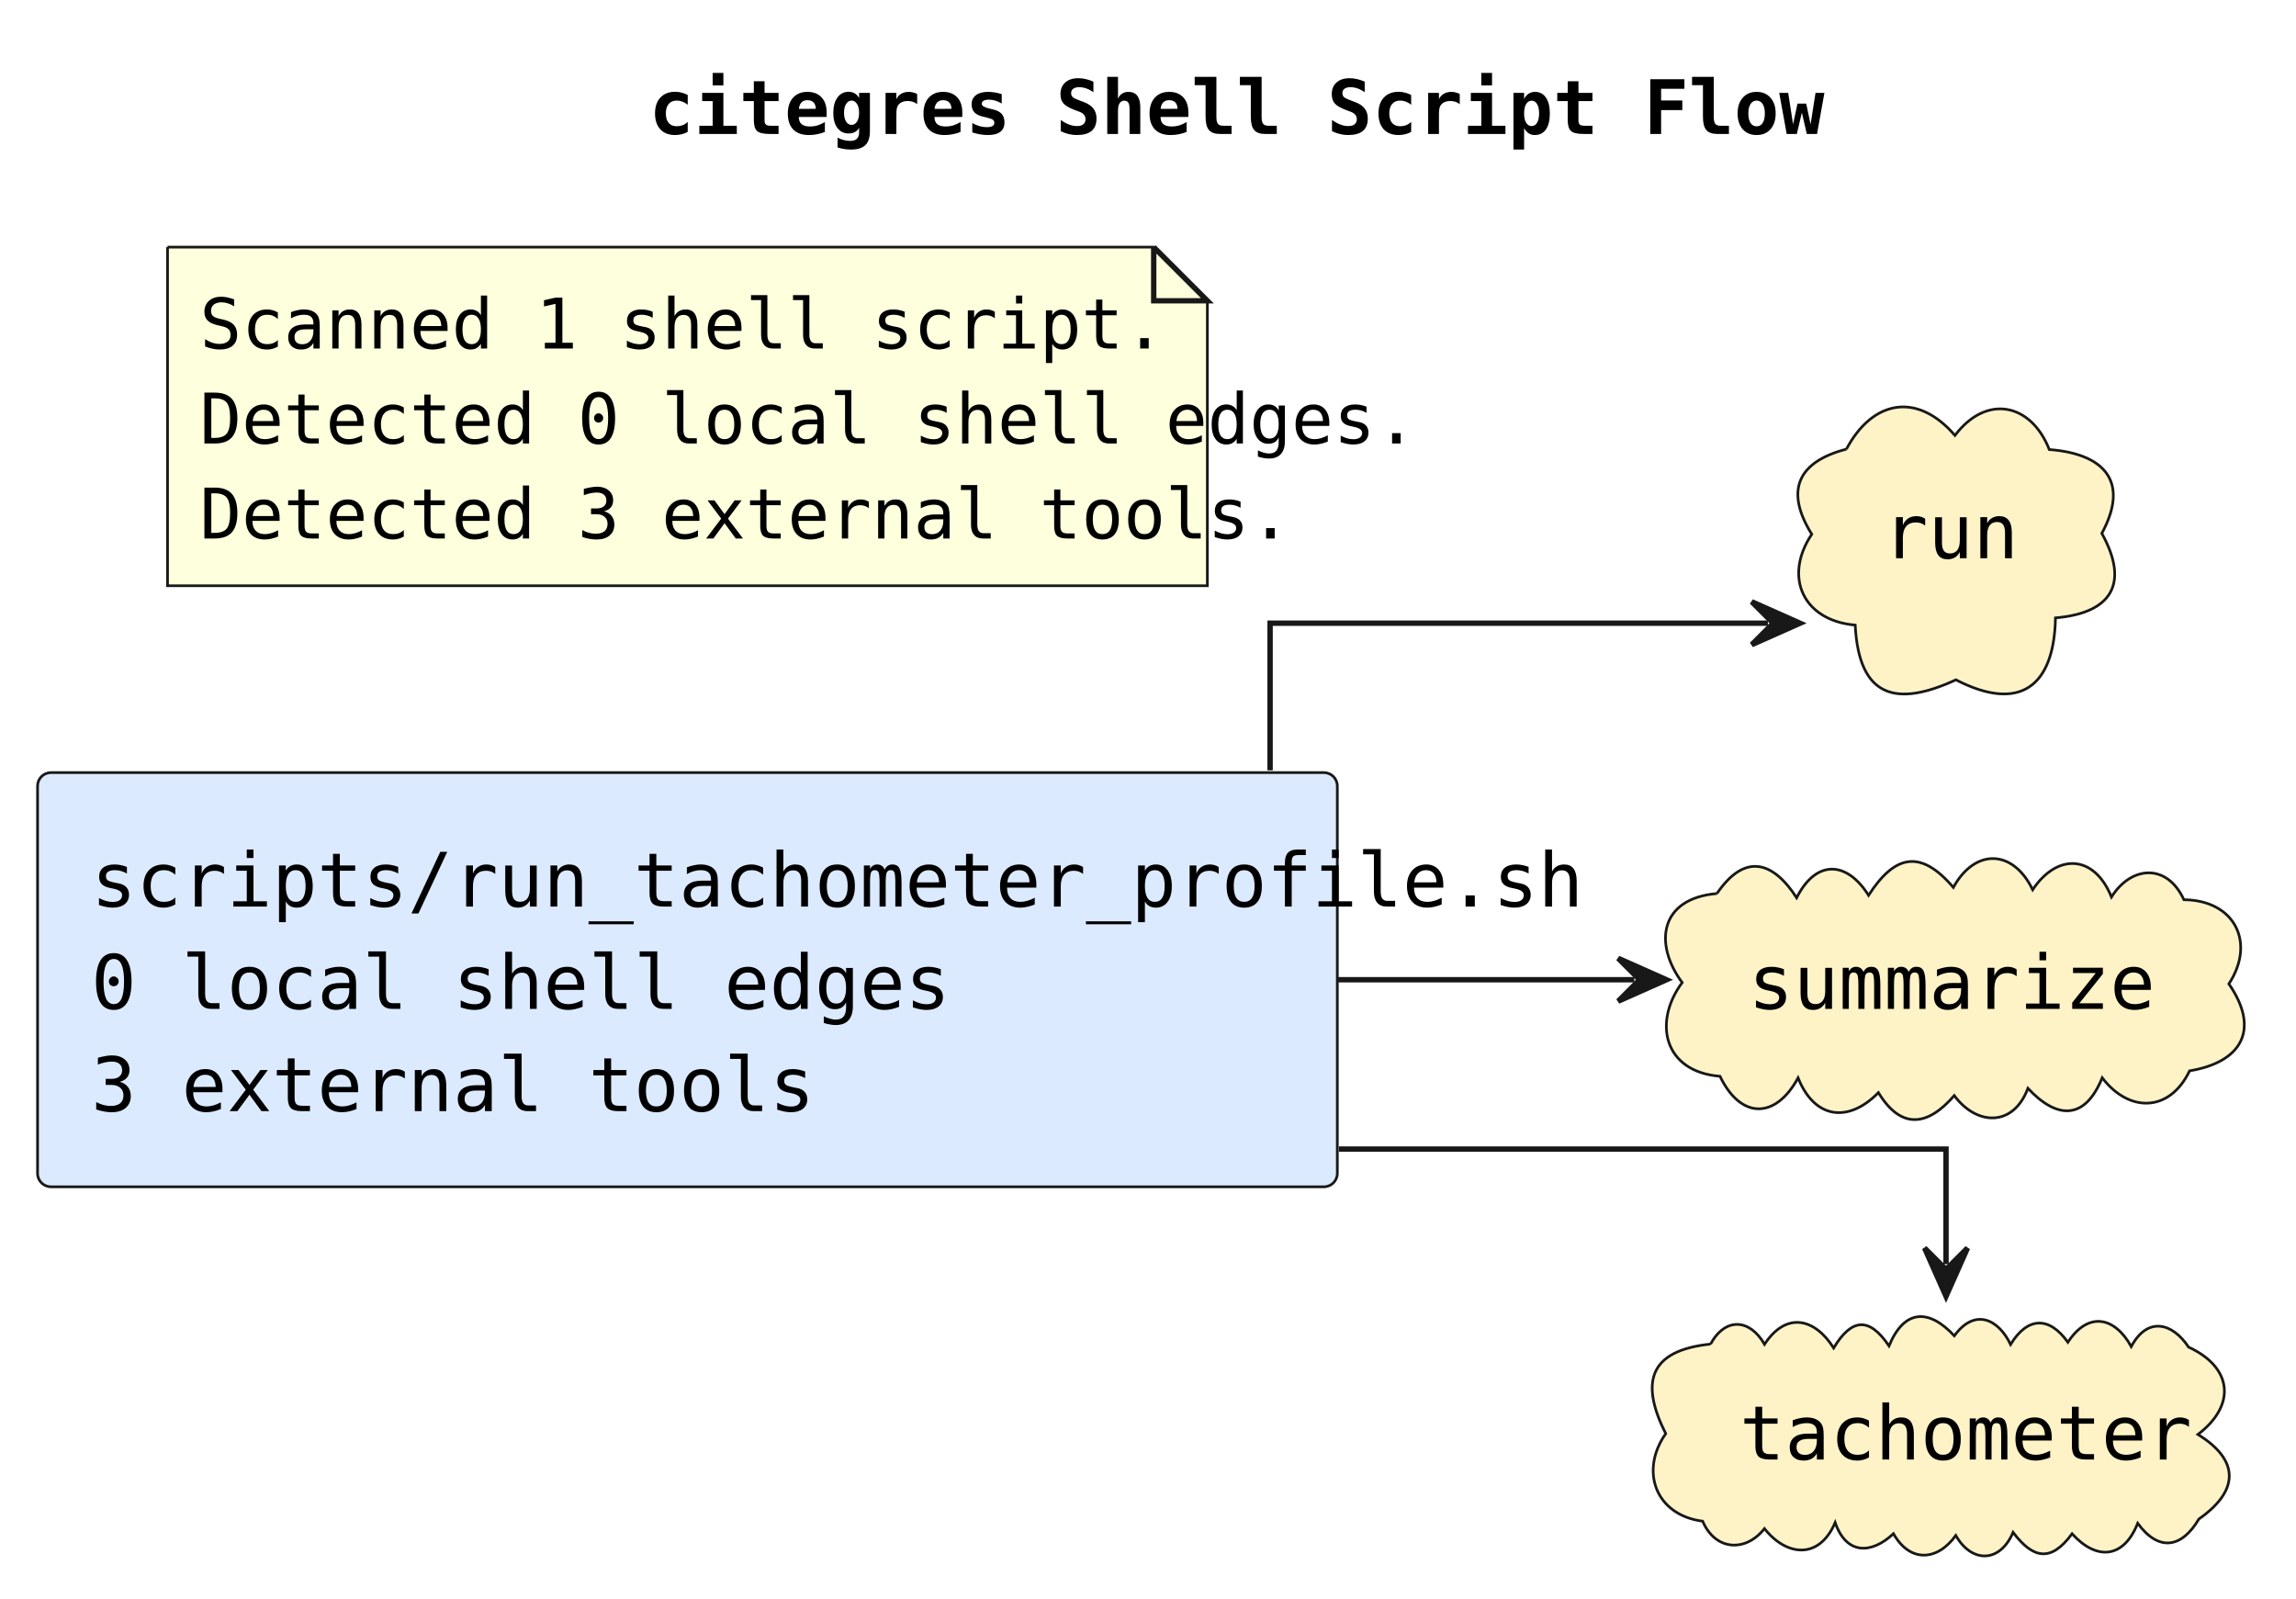
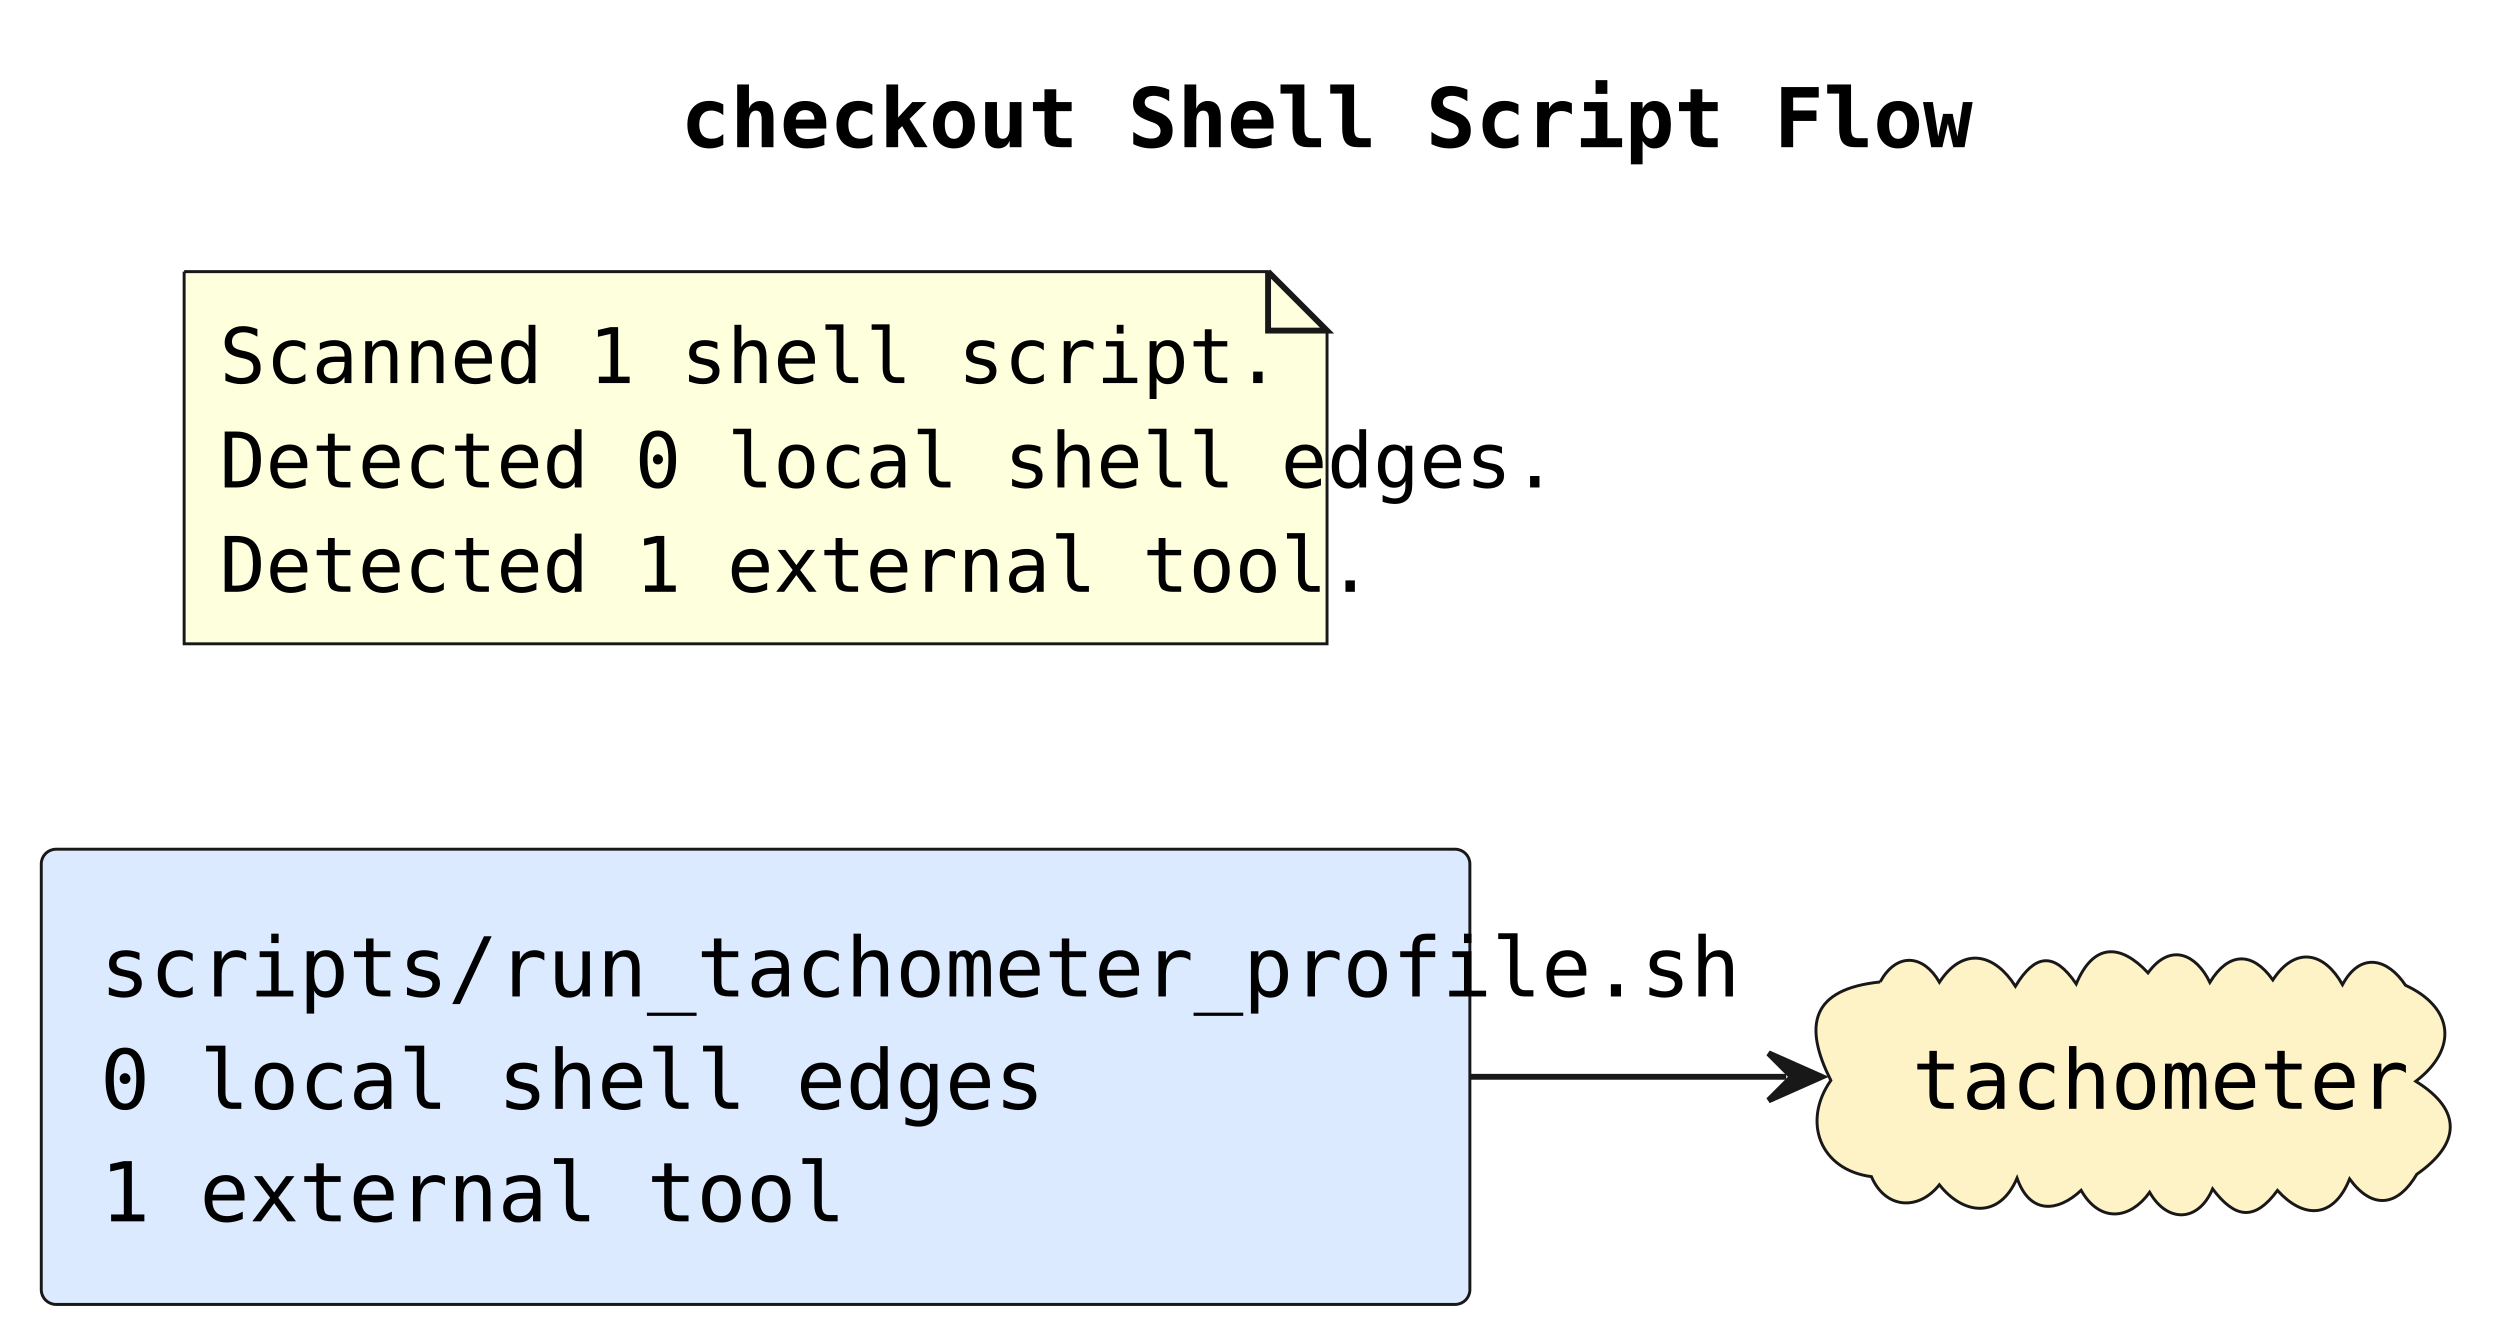
- <svg xmlns="http://www.w3.org/2000/svg" contentStyleType="text/css" data-diagram-type="DESCRIPTION" height="298px" preserveAspectRatio="none" style="width:428px;height:298px;background:#FFFFFF;" version="1.1" viewBox="0 0 428 298" width="428px" zoomAndPan="magnify">
+ <svg xmlns="http://www.w3.org/2000/svg" contentStyleType="text/css" data-diagram-type="DESCRIPTION" height="227px" preserveAspectRatio="none" style="width:424px;height:227px;background:#FFFFFF;" version="1.1" viewBox="0 0 424 227" width="424px" zoomAndPan="magnify">
  <defs />
  <g>
    <g class="title" data-source-line="1">
-       <text fill="#000000" font-family="Monospace" font-size="14" font-weight="bold" lengthAdjust="spacing" textLength="172.532" x="120.951" y="24.966">citegres Shell Script Flow</text>
+       <text fill="#000000" font-family="Monospace" font-size="14" font-weight="bold" lengthAdjust="spacing" textLength="179.896" x="115.422" y="24.966">checkout Shell Script Flow</text>
    </g>
    <g class="entity" data-qualified-name="shell_scripts_run_tachometer_profile_sh" data-source-line="7" id="ent0002">
-       <rect fill="#DBEAFE" height="77.204" rx="2.5" ry="2.5" style="stroke:#181818;stroke-width:0.5;" width="242.291" x="7" y="144.018" />
-       <text fill="#000000" font-family="Monospace" font-size="14" lengthAdjust="spacing" textLength="222.291" x="17" y="168.984">scripts/run_tachometer_profile.sh</text>
-       <text fill="#000000" font-family="Monospace" font-size="14" lengthAdjust="spacing" textLength="119.391" x="17" y="188.052">0 local shell edges</text>
-       <text fill="#000000" font-family="Monospace" font-size="14" lengthAdjust="spacing" textLength="101.752" x="17" y="207.12">3 external tools</text>
+       <rect fill="#DBEAFE" height="77.204" rx="2.5" ry="2.5" style="stroke:#181818;stroke-width:0.5;" width="242.291" x="7" y="144.028" />
+       <text fill="#000000" font-family="Monospace" font-size="14" lengthAdjust="spacing" textLength="222.291" x="17" y="168.994">scripts/run_tachometer_profile.sh</text>
+       <text fill="#000000" font-family="Monospace" font-size="14" lengthAdjust="spacing" textLength="119.391" x="17" y="188.062">0 local shell edges</text>
+       <text fill="#000000" font-family="Monospace" font-size="14" lengthAdjust="spacing" textLength="95.046" x="17" y="207.13">1 external tool</text>
    </g>
-     <g class="entity" data-qualified-name="tool_run" data-source-line="8" id="ent0003">
-       <path d="M344.19,83.721 C349.062,74.579 357.365,72.98 364.425,81.164 C370.289,73.4 378.613,75.138 382.013,83.802 C391.602,84.511 397.292,89.264 391.804,99.424 C397.038,108.87 393.536,114.29 383.163,115.173 C382.925,127.897 376.593,132.892 364.6,126.721 C353.693,131.754 346.531,130.268 345.83,116.52 C336.169,115.686 332.381,107.594 337.734,99.583 C332.678,91.456 335.095,86.088 344.19,83.721" fill="#FEF3C7" style="stroke:#181818;stroke-width:0.5;" />
-       <text fill="#000000" font-family="Monospace" font-size="14" lengthAdjust="spacing" textLength="23.086" x="350.98" y="104.054">run</text>
+     <g class="entity" data-qualified-name="tool_tachometer" data-source-line="8" id="ent0003">
+       <path d="M318.867,166.541 C321.641,161.467 326.196,161.827 328.927,166.584 C333.008,160.359 338.356,161.785 341.813,167.271 C345.13,161.784 348.386,161.358 352.128,166.874 C355.019,159.97 359.572,159.931 364.306,164.999 C368.121,159.761 372.512,161.861 374.793,166.61 C377.926,161.481 381.955,161.266 385.476,166.197 C389.317,160.356 394.221,161.478 397.288,167.002 C400.356,161.299 404.997,162.598 407.972,167.1 C416.201,170.911 416.882,177.925 409.72,183.387 C417.74,188.351 417.221,194.032 409.888,199.16 C406.706,204.562 402.419,205.303 398.491,199.95 C395.833,206.615 390.772,206.874 386.258,201.9 C382.293,207.284 378.975,206.548 375.257,201.635 C372.849,207.322 367.585,207.465 364.582,202.217 C361.173,206.953 356.075,207.37 352.959,201.883 C348.935,205.662 344.225,205.942 342.093,199.809 C339.093,206.828 332.956,206.067 328.917,200.936 C325.373,205.414 319.747,205.05 317.395,199.559 C308.588,198.41 305.632,190.164 310.509,183.241 C305.792,173.838 307.212,167.749 318.867,166.541" fill="#FEF3C7" style="stroke:#181818;stroke-width:0.5;" />
+       <text fill="#000000" font-family="Monospace" font-size="14" lengthAdjust="spacing" textLength="76.468" x="324.29" y="188.054">tachometer</text>
    </g>
-     <g class="entity" data-qualified-name="tool_summarize" data-source-line="9" id="ent0004">
-       <path d="M320.056,166.558 C325.25,158.938 330.488,160.512 334.915,167.346 C338.532,160.195 344.239,160.429 348.32,166.889 C353.154,159.425 357.921,158.155 364.126,165.417 C368.187,158.05 375.286,158.316 378.911,165.851 C383.495,158.991 390.387,159.268 393.602,167.209 C397.239,161.395 403.939,160.832 407.102,167.713 C416.469,167.784 420.579,175.601 415.489,183.401 C421.434,192.014 417.761,198.017 408.166,199.609 C404.384,207.46 396.795,207.368 391.876,200.902 C388.57,209.019 383.288,208.51 378.029,202.867 C375.237,210.247 368.354,209.734 364.295,204.216 C359.466,209.793 354.495,210.772 350.158,203.668 C344.6,209.336 338.279,208.645 335.182,200.917 C330.992,208.636 324.502,208.676 320.628,200.625 C310.068,199.77 308.135,190.468 313.577,183.155 C308.263,175.971 309.329,167.48 320.056,166.558" fill="#FEF3C7" style="stroke:#181818;stroke-width:0.5;" />
-       <text fill="#000000" font-family="Monospace" font-size="14" lengthAdjust="spacing" textLength="73.262" x="325.89" y="188.054">summarize</text>
-     </g>
-     <g class="entity" data-qualified-name="tool_tachometer" data-source-line="10" id="ent0005">
-       <path d="M318.867,250.541 C321.641,245.467 326.196,245.827 328.927,250.584 C333.008,244.359 338.356,245.785 341.813,251.271 C345.13,245.784 348.386,245.358 352.128,250.874 C355.019,243.97 359.572,243.931 364.306,248.999 C368.121,243.761 372.512,245.861 374.793,250.61 C377.926,245.481 381.955,245.266 385.476,250.197 C389.317,244.356 394.221,245.478 397.288,251.002 C400.356,245.299 404.997,246.598 407.972,251.1 C416.201,254.911 416.882,261.925 409.72,267.387 C417.74,272.351 417.221,278.032 409.888,283.16 C406.706,288.562 402.419,289.303 398.491,283.95 C395.833,290.615 390.772,290.874 386.258,285.9 C382.293,291.284 378.975,290.548 375.257,285.635 C372.849,291.322 367.585,291.465 364.582,286.217 C361.173,290.953 356.075,291.37 352.959,285.883 C348.935,289.662 344.225,289.942 342.093,283.809 C339.093,290.828 332.956,290.067 328.917,284.936 C325.373,289.414 319.747,289.05 317.395,283.559 C308.588,282.41 305.632,274.164 310.509,267.241 C305.792,257.838 307.212,251.749 318.867,250.541" fill="#FEF3C7" style="stroke:#181818;stroke-width:0.5;" />
-       <text fill="#000000" font-family="Monospace" font-size="14" lengthAdjust="spacing" textLength="76.468" x="324.29" y="272.054">tachometer</text>
-     </g>
-     <g class="entity" data-qualified-name="shellGraphSummary" data-source-line="15" id="ent0009">
+     <g class="entity" data-qualified-name="shellGraphSummary" data-source-line="11" id="ent0005">
      <path d="M31.23,46.068 L31.23,109.186 L225.065,109.186 L225.065,56.068 L215.065,46.068 L31.23,46.068" fill="#FEFFDD" style="stroke:#181818;stroke-width:0.5;" />
      <path d="M215.065,46.068 L215.065,56.068 L225.065,56.068 L215.065,46.068" fill="#FEFFDD" style="stroke:#181818;stroke-width:1;" />
      <text fill="#000000" font-family="Monospace" font-size="13" lengthAdjust="spacing" textLength="135.304" x="37.23" y="64.965">Scanned 1 shell script.</text>
      <text fill="#000000" font-family="Monospace" font-size="13" lengthAdjust="spacing" textLength="172.835" x="37.23" y="82.671">Detected 0 local shell edges.</text>
-       <text fill="#000000" font-family="Monospace" font-size="13" lengthAdjust="spacing" textLength="156.455" x="37.23" y="100.377">Detected 3 external tools.</text>
+       <text fill="#000000" font-family="Monospace" font-size="13" lengthAdjust="spacing" textLength="150.228" x="37.23" y="100.377">Detected 1 external tool.</text>
    </g>
-     <g class="link" data-entity-1="ent0002" data-entity-2="ent0003" data-link-type="dependency" data-source-line="11" id="lnk6">
-       <path d="M236.76,143.588 C236.76,129.118 236.76,116.168 236.76,116.168 C236.76,116.168 292.59,116.168 329.55,116.168" fill="none" id="shell_scripts_run_tachometer_profile_sh-to-tool_run" style="stroke:#181818;stroke-width:1;" />
-       <polygon fill="#181818" points="335.55,116.168,326.55,112.168,330.55,116.168,326.55,120.168,335.55,116.168" style="stroke:#181818;stroke-width:1;" />
-     </g>
-     <g class="link" data-entity-1="ent0002" data-entity-2="ent0004" data-link-type="dependency" data-source-line="12" id="lnk7">
-       <path d="M249.45,182.628 C271.01,182.628 286.38,182.628 304.65,182.628" fill="none" id="shell_scripts_run_tachometer_profile_sh-to-tool_summarize" style="stroke:#181818;stroke-width:1;" />
-       <polygon fill="#181818" points="310.65,182.628,301.65,178.628,305.65,182.628,301.65,186.628,310.65,182.628" style="stroke:#181818;stroke-width:1;" />
-     </g>
-     <g class="link" data-entity-1="ent0002" data-entity-2="ent0005" data-link-type="dependency" data-source-line="13" id="lnk8">
-       <path d="M249.58,214.188 C306.82,214.188 362.76,214.188 362.76,214.188 C362.76,214.188 362.76,222.128 362.76,235.638" fill="none" id="shell_scripts_run_tachometer_profile_sh-to-tool_tachometer" style="stroke:#181818;stroke-width:1;" />
-       <polygon fill="#181818" points="362.76,241.638,366.76,232.638,362.76,236.638,358.76,232.638,362.76,241.638" style="stroke:#181818;stroke-width:1;" />
+     <g class="link" data-entity-1="ent0002" data-entity-2="ent0003" data-link-type="dependency" data-source-line="9" id="lnk4">
+       <path d="M249.45,182.628 C270.34,182.628 285.06,182.628 302.94,182.628" fill="none" id="shell_scripts_run_tachometer_profile_sh-to-tool_tachometer" style="stroke:#181818;stroke-width:1;" />
+       <polygon fill="#181818" points="308.94,182.628,299.94,178.628,303.94,182.628,299.94,186.628,308.94,182.628" style="stroke:#181818;stroke-width:1;" />
    </g>
  </g>
</svg>
